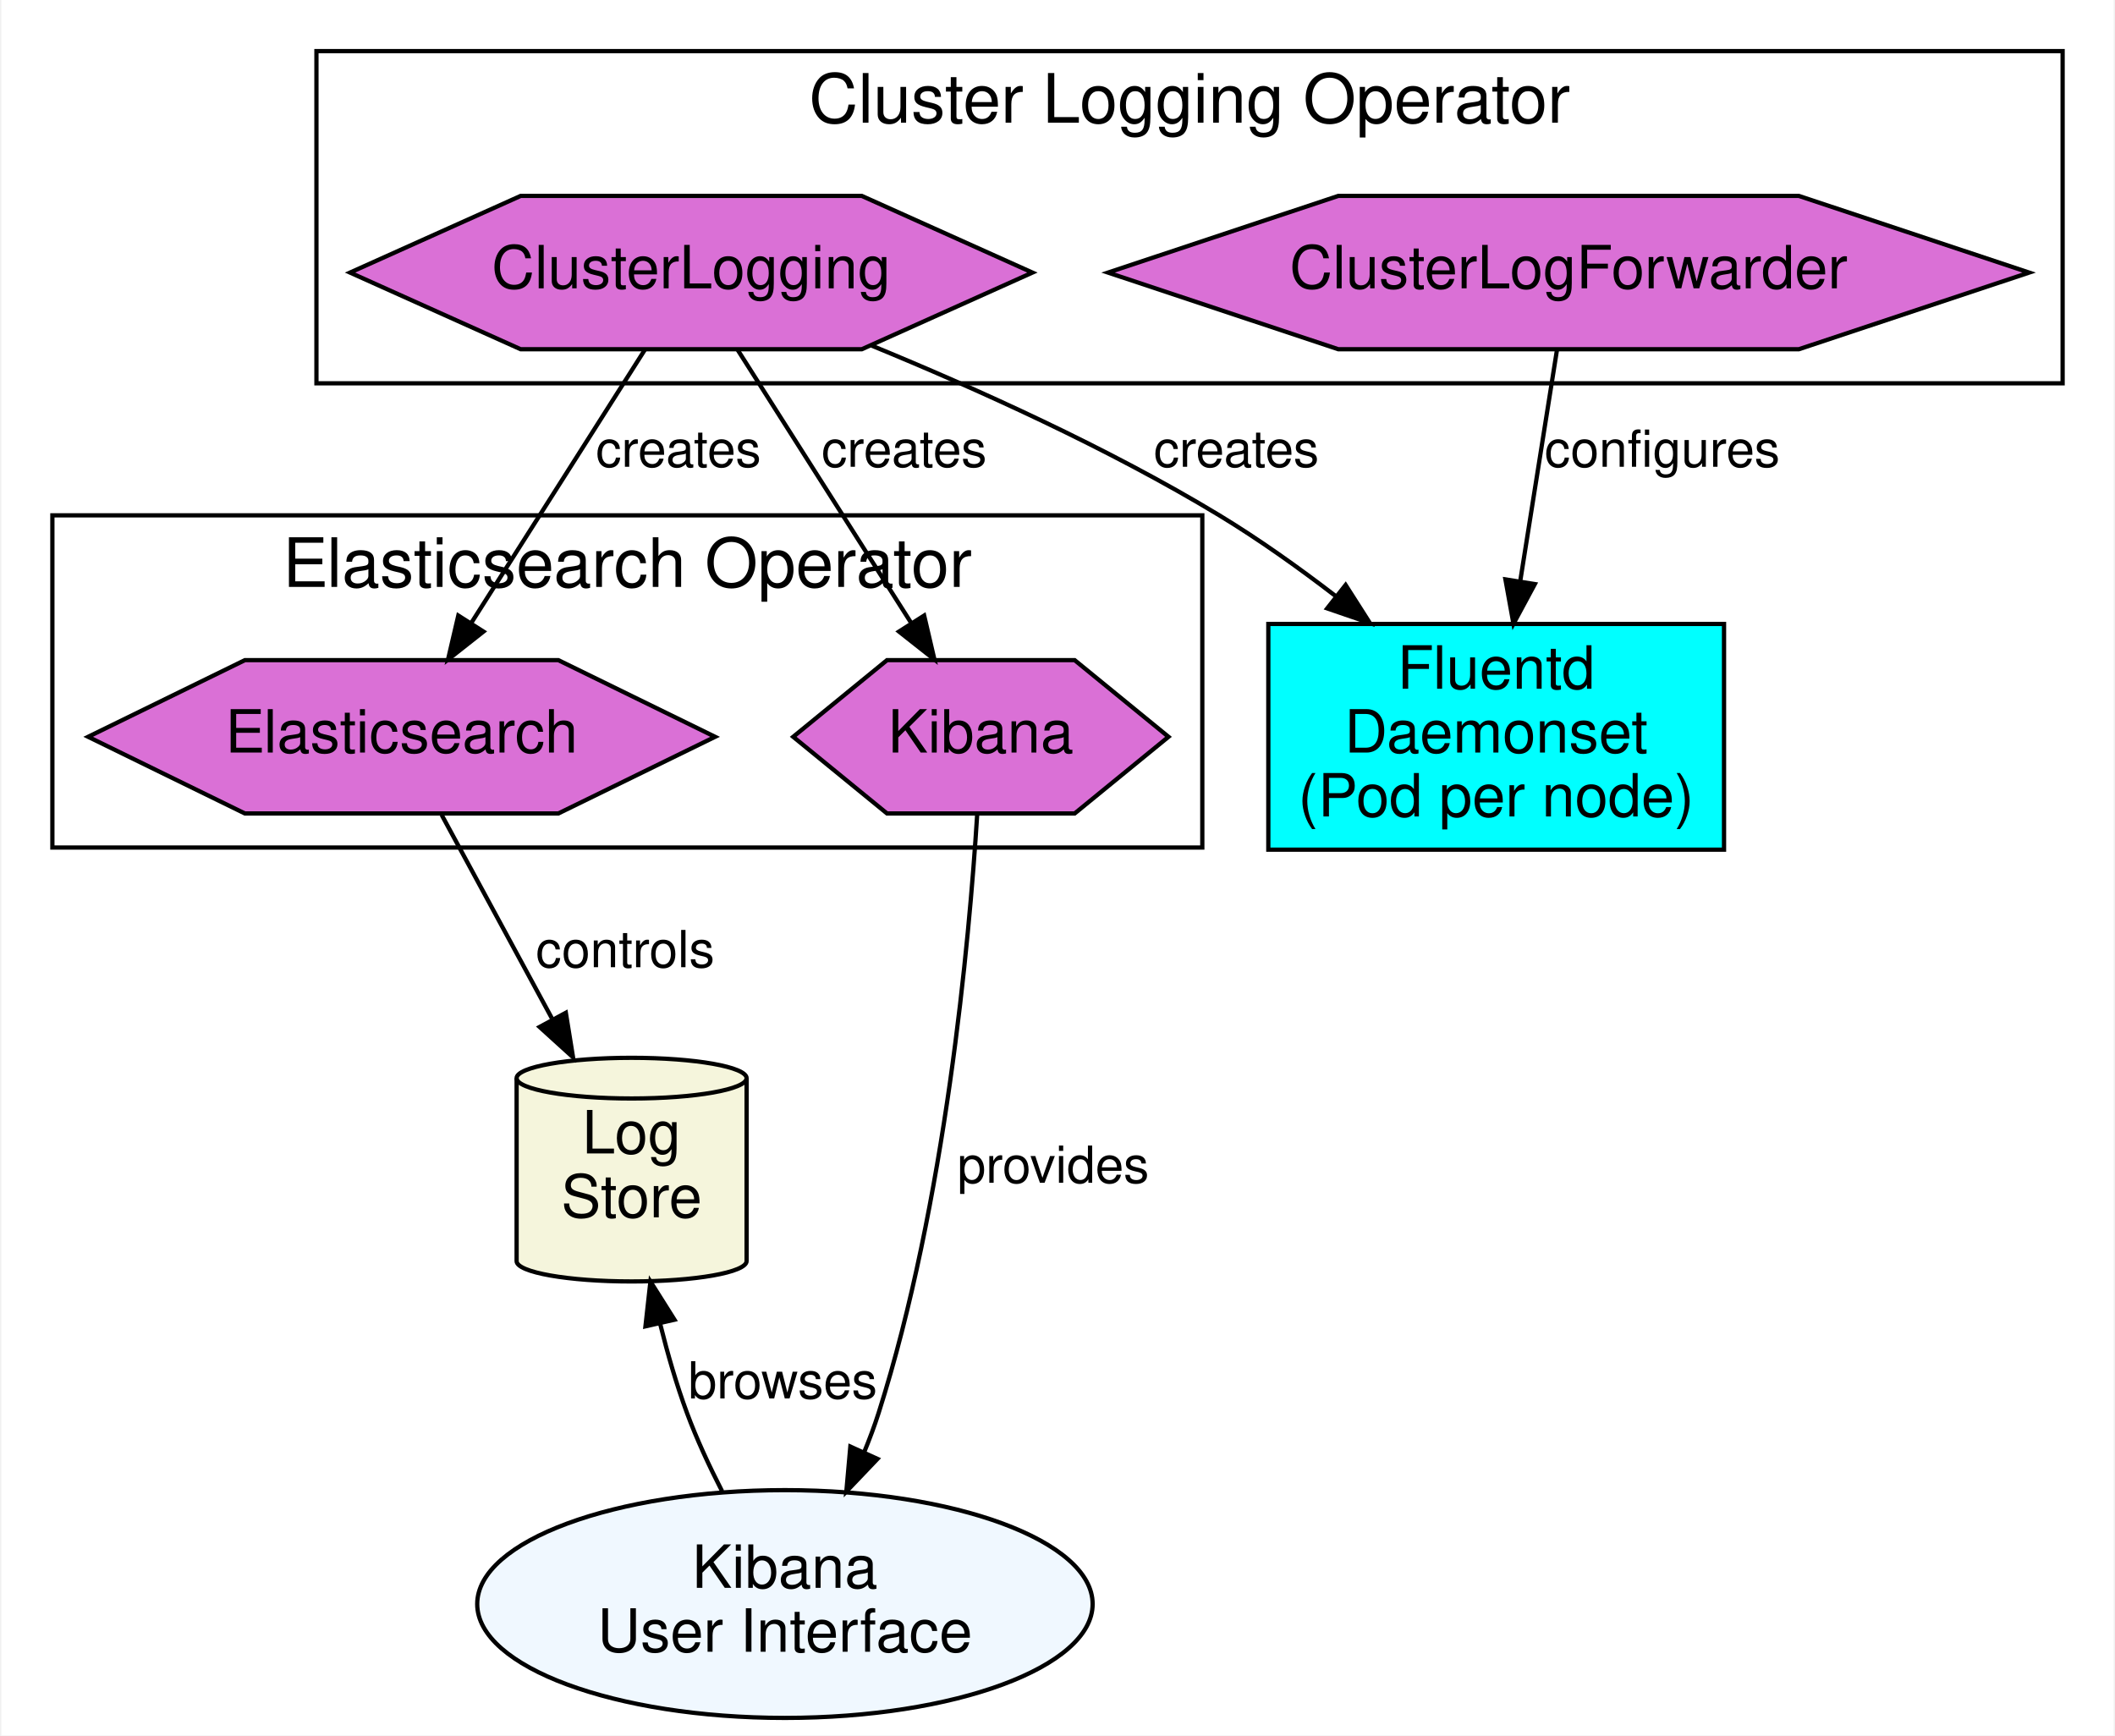
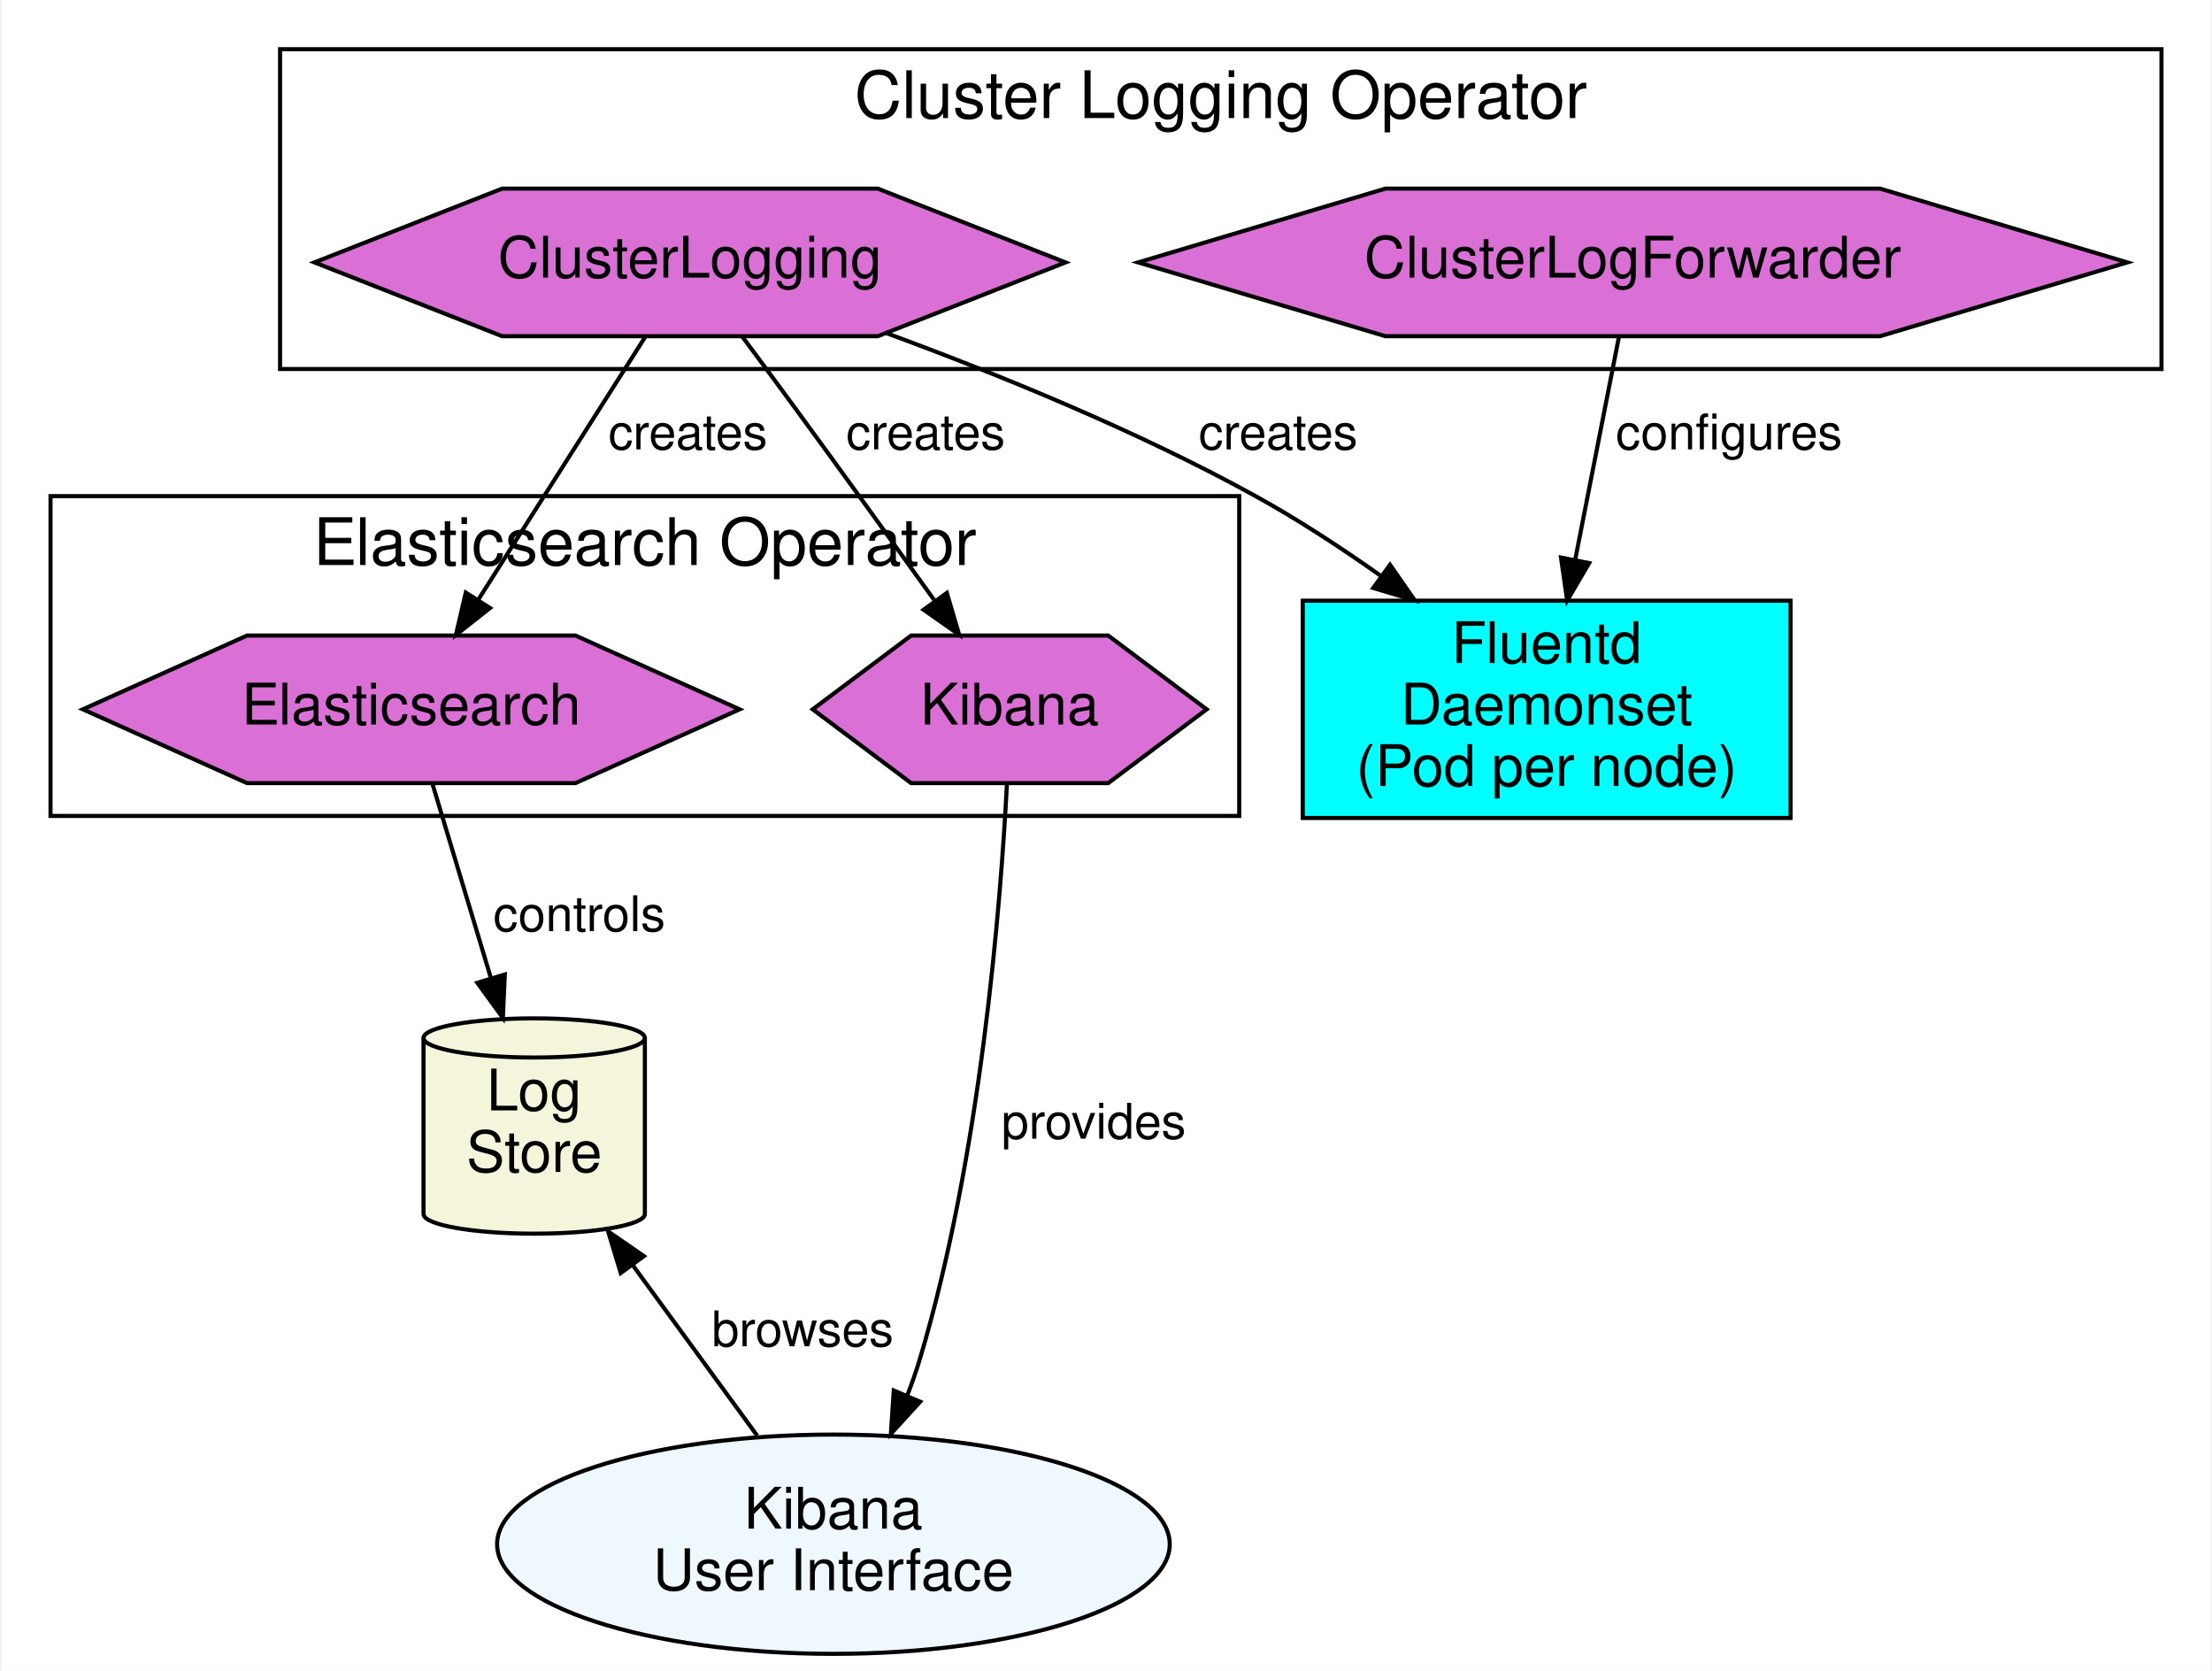
- <svg xmlns="http://www.w3.org/2000/svg" width="496pt" height="407pt" viewBox="0.00 0.00 496.00 407.49">
+ <svg xmlns="http://www.w3.org/2000/svg" width="539pt" height="407pt" viewBox="0.00 0.00 539.00 407.49">
  <g id="graph0" class="graph" transform="scale(1 1) rotate(0) translate(4 403.49)">
-     <polygon fill="white" stroke="transparent" points="-4,4 -4,-403.49 492,-403.49 492,4 -4,4" />
+     <polygon fill="white" stroke="transparent" points="-4,4 -4,-403.49 535,-403.49 535,4 -4,4" />
    <g id="clust2" class="cluster">
-       <polygon fill="none" stroke="black" points="70,-313.49 70,-391.49 480,-391.49 480,-313.49 70,-313.49" />
-       <text text-anchor="middle" x="275" y="-374.69" font-family="helvetica" font-size="16.00">Cluster Logging Operator</text>
+       <polygon fill="none" stroke="black" points="64,-313.49 64,-391.49 523,-391.49 523,-313.49 64,-313.49" />
+       <text text-anchor="middle" x="293.5" y="-374.69" font-family="Helvetica,sans-Serif" font-size="16.00">Cluster Logging Operator</text>
    </g>
    <g id="clust3" class="cluster">
-       <polygon fill="none" stroke="black" points="8,-204.49 8,-282.49 278,-282.49 278,-204.49 8,-204.49" />
-       <text text-anchor="middle" x="143" y="-265.69" font-family="helvetica" font-size="16.00">Elasticsearch Operator</text>
+       <polygon fill="none" stroke="black" points="8,-204.49 8,-282.49 298,-282.49 298,-204.49 8,-204.49" />
+       <text text-anchor="middle" x="153" y="-265.69" font-family="Helvetica,sans-Serif" font-size="16.00">Elasticsearch Operator</text>
    </g>
    <g id="node1" class="node">
-       <polygon fill="orchid" stroke="black" points="238.11,-339.49 198.05,-357.49 117.95,-357.49 77.89,-339.49 117.95,-321.49 198.05,-321.49 238.11,-339.49" />
-       <text text-anchor="middle" x="158" y="-335.79" font-family="helvetica" font-size="14.00">ClusterLogging</text>
+       <polygon fill="orchid" stroke="black" points="255.62,-339.49 209.81,-357.49 118.19,-357.49 72.38,-339.49 118.19,-321.49 209.81,-321.49 255.62,-339.49" />
+       <text text-anchor="middle" x="164" y="-335.79" font-family="Helvetica,sans-Serif" font-size="14.00">ClusterLogging</text>
    </g>
    <g id="node3" class="node">
-       <polygon fill="orchid" stroke="black" points="163.6,-230.49 126.8,-248.49 53.2,-248.49 16.4,-230.49 53.2,-212.49 126.8,-212.49 163.6,-230.49" />
-       <text text-anchor="middle" x="90" y="-226.79" font-family="helvetica" font-size="14.00">Elasticsearch</text>
+       <polygon fill="orchid" stroke="black" points="176.11,-230.49 136.05,-248.49 55.95,-248.49 15.89,-230.49 55.95,-212.49 136.05,-212.49 176.11,-230.49" />
+       <text text-anchor="middle" x="96" y="-226.79" font-family="Helvetica,sans-Serif" font-size="14.00">Elasticsearch</text>
    </g>
    <g id="edge2" class="edge">
-       <path fill="none" stroke="black" d="M147.07,-321.3C136.07,-303.98 118.96,-277.06 106.34,-257.2" />
-       <polygon fill="black" stroke="black" points="109.22,-255.2 100.9,-248.64 103.31,-258.96 109.22,-255.2" />
-       <text text-anchor="middle" x="155" y="-293.89" font-family="helvetica" font-size="12.00">creates</text>
+       <path fill="none" stroke="black" d="M153.07,-321.3C142.07,-303.98 124.96,-277.06 112.34,-257.2" />
+       <polygon fill="black" stroke="black" points="115.22,-255.2 106.9,-248.64 109.31,-258.96 115.22,-255.2" />
+       <text text-anchor="middle" x="163.5" y="-293.89" font-family="Helvetica,sans-Serif" font-size="12.00">creates</text>
    </g>
    <g id="node4" class="node">
-       <polygon fill="orchid" stroke="black" points="270.06,-230.49 248.03,-248.49 203.97,-248.49 181.94,-230.49 203.97,-212.49 248.03,-212.49 270.06,-230.49" />
-       <text text-anchor="middle" x="226" y="-226.79" font-family="helvetica" font-size="14.00">Kibana</text>
+       <polygon fill="orchid" stroke="black" points="290.06,-230.49 266.03,-248.49 217.97,-248.49 193.94,-230.49 217.97,-212.49 266.03,-212.49 290.06,-230.49" />
+       <text text-anchor="middle" x="242" y="-226.79" font-family="Helvetica,sans-Serif" font-size="14.00">Kibana</text>
    </g>
    <g id="edge3" class="edge">
-       <path fill="none" stroke="black" d="M168.93,-321.3C179.93,-303.98 197.04,-277.06 209.66,-257.2" />
-       <polygon fill="black" stroke="black" points="212.69,-258.96 215.1,-248.64 206.78,-255.2 212.69,-258.96" />
-       <text text-anchor="middle" x="208" y="-293.89" font-family="helvetica" font-size="12.00">creates</text>
+       <path fill="none" stroke="black" d="M176.74,-321.43C180.98,-315.74 185.71,-309.35 190,-303.49 201.21,-288.18 213.66,-270.96 223.56,-257.19" />
+       <polygon fill="black" stroke="black" points="226.67,-258.87 229.67,-248.7 220.99,-254.78 226.67,-258.87" />
+       <text text-anchor="middle" x="221.5" y="-293.89" font-family="Helvetica,sans-Serif" font-size="12.00">creates</text>
    </g>
    <g id="node5" class="node">
-       <polygon fill="cyan" stroke="black" points="400.5,-256.99 293.5,-256.99 293.5,-203.99 400.5,-203.99 400.5,-256.99" />
-       <text text-anchor="middle" x="347" y="-241.79" font-family="helvetica" font-size="14.00">Fluentd</text>
-       <text text-anchor="middle" x="347" y="-226.79" font-family="helvetica" font-size="14.00">Daemonset</text>
-       <text text-anchor="middle" x="347" y="-211.79" font-family="helvetica" font-size="14.00">(Pod per node)</text>
+       <polygon fill="cyan" stroke="black" points="432.5,-256.99 313.5,-256.99 313.5,-203.99 432.5,-203.99 432.5,-256.99" />
+       <text text-anchor="middle" x="373" y="-241.79" font-family="Helvetica,sans-Serif" font-size="14.00">Fluentd</text>
+       <text text-anchor="middle" x="373" y="-226.79" font-family="Helvetica,sans-Serif" font-size="14.00">Daemonset</text>
+       <text text-anchor="middle" x="373" y="-211.79" font-family="Helvetica,sans-Serif" font-size="14.00">(Pod per node)</text>
    </g>
    <g id="edge4" class="edge">
-       <path fill="none" stroke="black" d="M200.32,-322.36C224.9,-312.27 256.04,-298.22 282,-282.49 291.2,-276.91 300.6,-270.23 309.27,-263.56" />
-       <polygon fill="black" stroke="black" points="311.65,-266.14 317.35,-257.2 307.32,-260.64 311.65,-266.14" />
-       <text text-anchor="middle" x="286" y="-293.89" font-family="helvetica" font-size="12.00">creates</text>
+       <path fill="none" stroke="black" d="M211.91,-322.25C239.06,-312.26 273.25,-298.35 302,-282.49 312.28,-276.82 322.83,-269.92 332.54,-263.05" />
+       <polygon fill="black" stroke="black" points="334.79,-265.75 340.84,-257.06 330.69,-260.08 334.79,-265.75" />
+       <text text-anchor="middle" x="307.5" y="-293.89" font-family="Helvetica,sans-Serif" font-size="12.00">creates</text>
    </g>
    <g id="node2" class="node">
-       <polygon fill="orchid" stroke="black" points="472.14,-339.49 418.07,-357.49 309.93,-357.49 255.86,-339.49 309.93,-321.49 418.07,-321.49 472.14,-339.49" />
-       <text text-anchor="middle" x="364" y="-335.79" font-family="helvetica" font-size="14.00">ClusterLogForwarder</text>
+       <polygon fill="orchid" stroke="black" points="514.66,-339.49 454.33,-357.49 333.67,-357.49 273.34,-339.49 333.67,-321.49 454.33,-321.49 514.66,-339.49" />
+       <text text-anchor="middle" x="394" y="-335.79" font-family="Helvetica,sans-Serif" font-size="14.00">ClusterLogForwarder</text>
    </g>
    <g id="edge1" class="edge">
-       <path fill="none" stroke="black" d="M361.27,-321.3C358.95,-306.71 355.55,-285.31 352.65,-267.05" />
-       <polygon fill="black" stroke="black" points="356.08,-266.35 351.06,-257.02 349.17,-267.45 356.08,-266.35" />
-       <text text-anchor="middle" x="386" y="-293.89" font-family="helvetica" font-size="12.00">configures</text>
+       <path fill="none" stroke="black" d="M390.63,-321.3C387.76,-306.71 383.56,-285.31 379.98,-267.05" />
+       <polygon fill="black" stroke="black" points="383.37,-266.16 378.01,-257.02 376.5,-267.51 383.37,-266.16" />
+       <text text-anchor="middle" x="417.5" y="-293.89" font-family="Helvetica,sans-Serif" font-size="12.00">configures</text>
    </g>
    <g id="node6" class="node">
-       <path fill="beige" stroke="black" d="M171,-150.34C171,-152.98 158.9,-155.12 144,-155.12 129.1,-155.12 117,-152.98 117,-150.34 117,-150.34 117,-107.39 117,-107.39 117,-104.75 129.1,-102.61 144,-102.61 158.9,-102.61 171,-104.75 171,-107.39 171,-107.39 171,-150.34 171,-150.34" />
-       <path fill="none" stroke="black" d="M171,-150.34C171,-147.71 158.9,-145.57 144,-145.57 129.1,-145.57 117,-147.71 117,-150.34" />
-       <text text-anchor="middle" x="144" y="-132.67" font-family="helvetica" font-size="14.00">Log</text>
-       <text text-anchor="middle" x="144" y="-117.67" font-family="helvetica" font-size="14.00">Store</text>
+       <path fill="beige" stroke="black" d="M153,-150.34C153,-152.98 140.9,-155.12 126,-155.12 111.1,-155.12 99,-152.98 99,-150.34 99,-150.34 99,-107.39 99,-107.39 99,-104.75 111.1,-102.61 126,-102.61 140.9,-102.61 153,-104.75 153,-107.39 153,-107.39 153,-150.34 153,-150.34" />
+       <path fill="none" stroke="black" d="M153,-150.34C153,-147.71 140.9,-145.57 126,-145.57 111.1,-145.57 99,-147.71 99,-150.34" />
+       <text text-anchor="middle" x="126" y="-132.67" font-family="Helvetica,sans-Serif" font-size="14.00">Log</text>
+       <text text-anchor="middle" x="126" y="-117.67" font-family="Helvetica,sans-Serif" font-size="14.00">Store</text>
    </g>
    <g id="edge5" class="edge">
-       <path fill="none" stroke="black" d="M99.41,-212.14C106.53,-198.99 116.55,-180.51 125.28,-164.4" />
-       <polygon fill="black" stroke="black" points="128.56,-165.7 130.25,-155.24 122.4,-162.36 128.56,-165.7" />
-       <text text-anchor="middle" x="142.5" y="-176.39" font-family="helvetica" font-size="12.00">controls</text>
+       <path fill="none" stroke="black" d="M101.23,-212.14C105.15,-199.12 110.64,-180.86 115.47,-164.85" />
+       <polygon fill="black" stroke="black" points="118.83,-165.82 118.36,-155.24 112.12,-163.8 118.83,-165.82" />
+       <text text-anchor="middle" x="137" y="-176.39" font-family="Helvetica,sans-Serif" font-size="12.00">controls</text>
    </g>
    <g id="node7" class="node">
-       <ellipse fill="aliceblue" stroke="black" cx="180" cy="-26.87" rx="72.25" ry="26.74" />
-       <text text-anchor="middle" x="180" y="-30.67" font-family="helvetica" font-size="14.00">Kibana</text>
-       <text text-anchor="middle" x="180" y="-15.67" font-family="helvetica" font-size="14.00">User Interface</text>
+       <ellipse fill="aliceblue" stroke="black" cx="199" cy="-26.87" rx="82.05" ry="26.74" />
+       <text text-anchor="middle" x="199" y="-30.67" font-family="Helvetica,sans-Serif" font-size="14.00">Kibana</text>
+       <text text-anchor="middle" x="199" y="-15.67" font-family="Helvetica,sans-Serif" font-size="14.00">User Interface</text>
    </g>
    <g id="edge6" class="edge">
-       <path fill="none" stroke="black" d="M225.13,-212.05C223.27,-182.52 217.7,-121.11 202,-71.74 201.02,-68.65 199.84,-65.52 198.56,-62.41" />
-       <polygon fill="black" stroke="black" points="201.73,-60.95 194.42,-53.28 195.36,-63.84 201.73,-60.95" />
-       <text text-anchor="middle" x="243" y="-125.77" font-family="helvetica" font-size="12.00">provides</text>
+       <path fill="none" stroke="black" d="M241.32,-212.08C239.78,-182.6 234.91,-121.25 220,-71.74 219.16,-68.94 218.15,-66.09 217.05,-63.25" />
+       <polygon fill="black" stroke="black" points="220.16,-61.62 213.02,-53.79 213.72,-64.36 220.16,-61.62" />
+       <text text-anchor="middle" x="262.5" y="-125.77" font-family="Helvetica,sans-Serif" font-size="12.00">provides</text>
    </g>
    <g id="edge7" class="edge">
-       <path fill="none" stroke="black" d="M165.25,-53.35C162.22,-59.26 159.27,-65.61 157,-71.74 154.55,-78.36 152.46,-85.59 150.72,-92.59" />
-       <polygon fill="black" stroke="black" points="147.25,-92.07 148.42,-102.6 154.07,-93.63 147.25,-92.07" />
-       <text text-anchor="middle" x="179.5" y="-75.14" font-family="helvetica" font-size="12.00">browses</text>
+       <path fill="none" stroke="black" d="M180.4,-53.35C171.16,-66.01 159.88,-81.46 149.99,-95" />
+       <polygon fill="black" stroke="black" points="147.11,-93.01 144.04,-103.15 152.77,-97.13 147.11,-93.01" />
+       <text text-anchor="middle" x="191.5" y="-75.14" font-family="Helvetica,sans-Serif" font-size="12.00">browses</text>
    </g>
  </g>
</svg>
